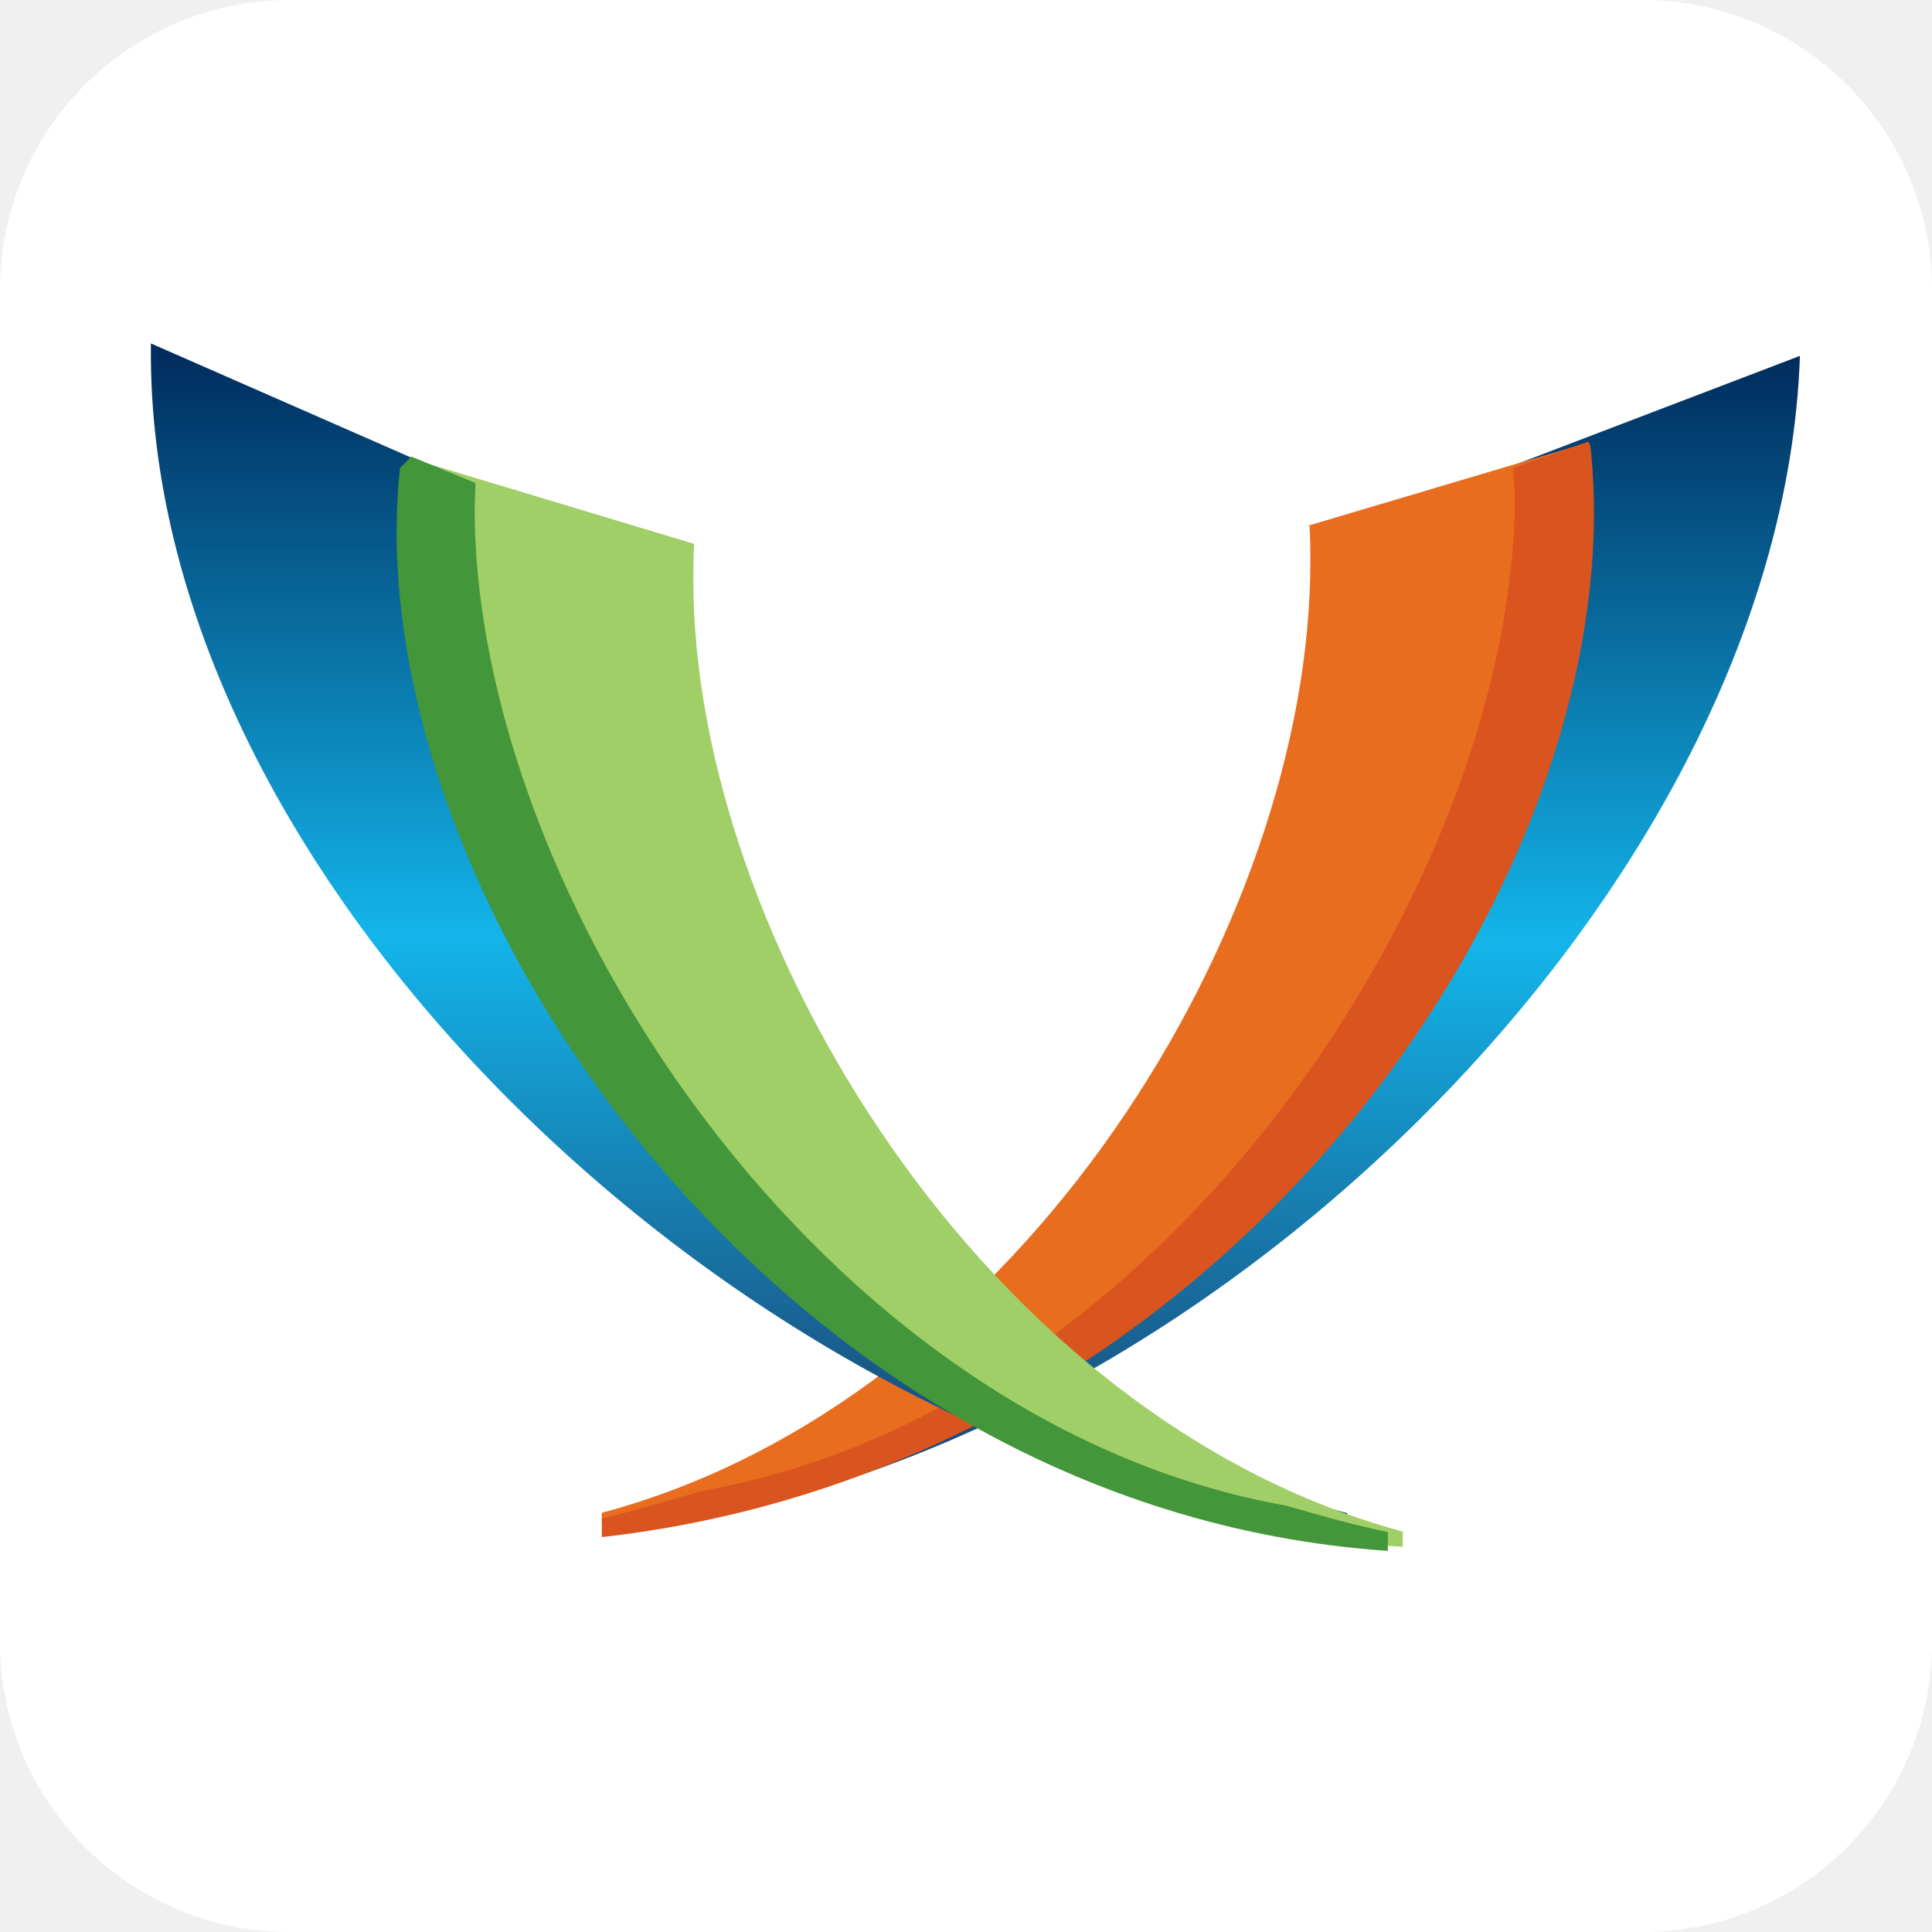
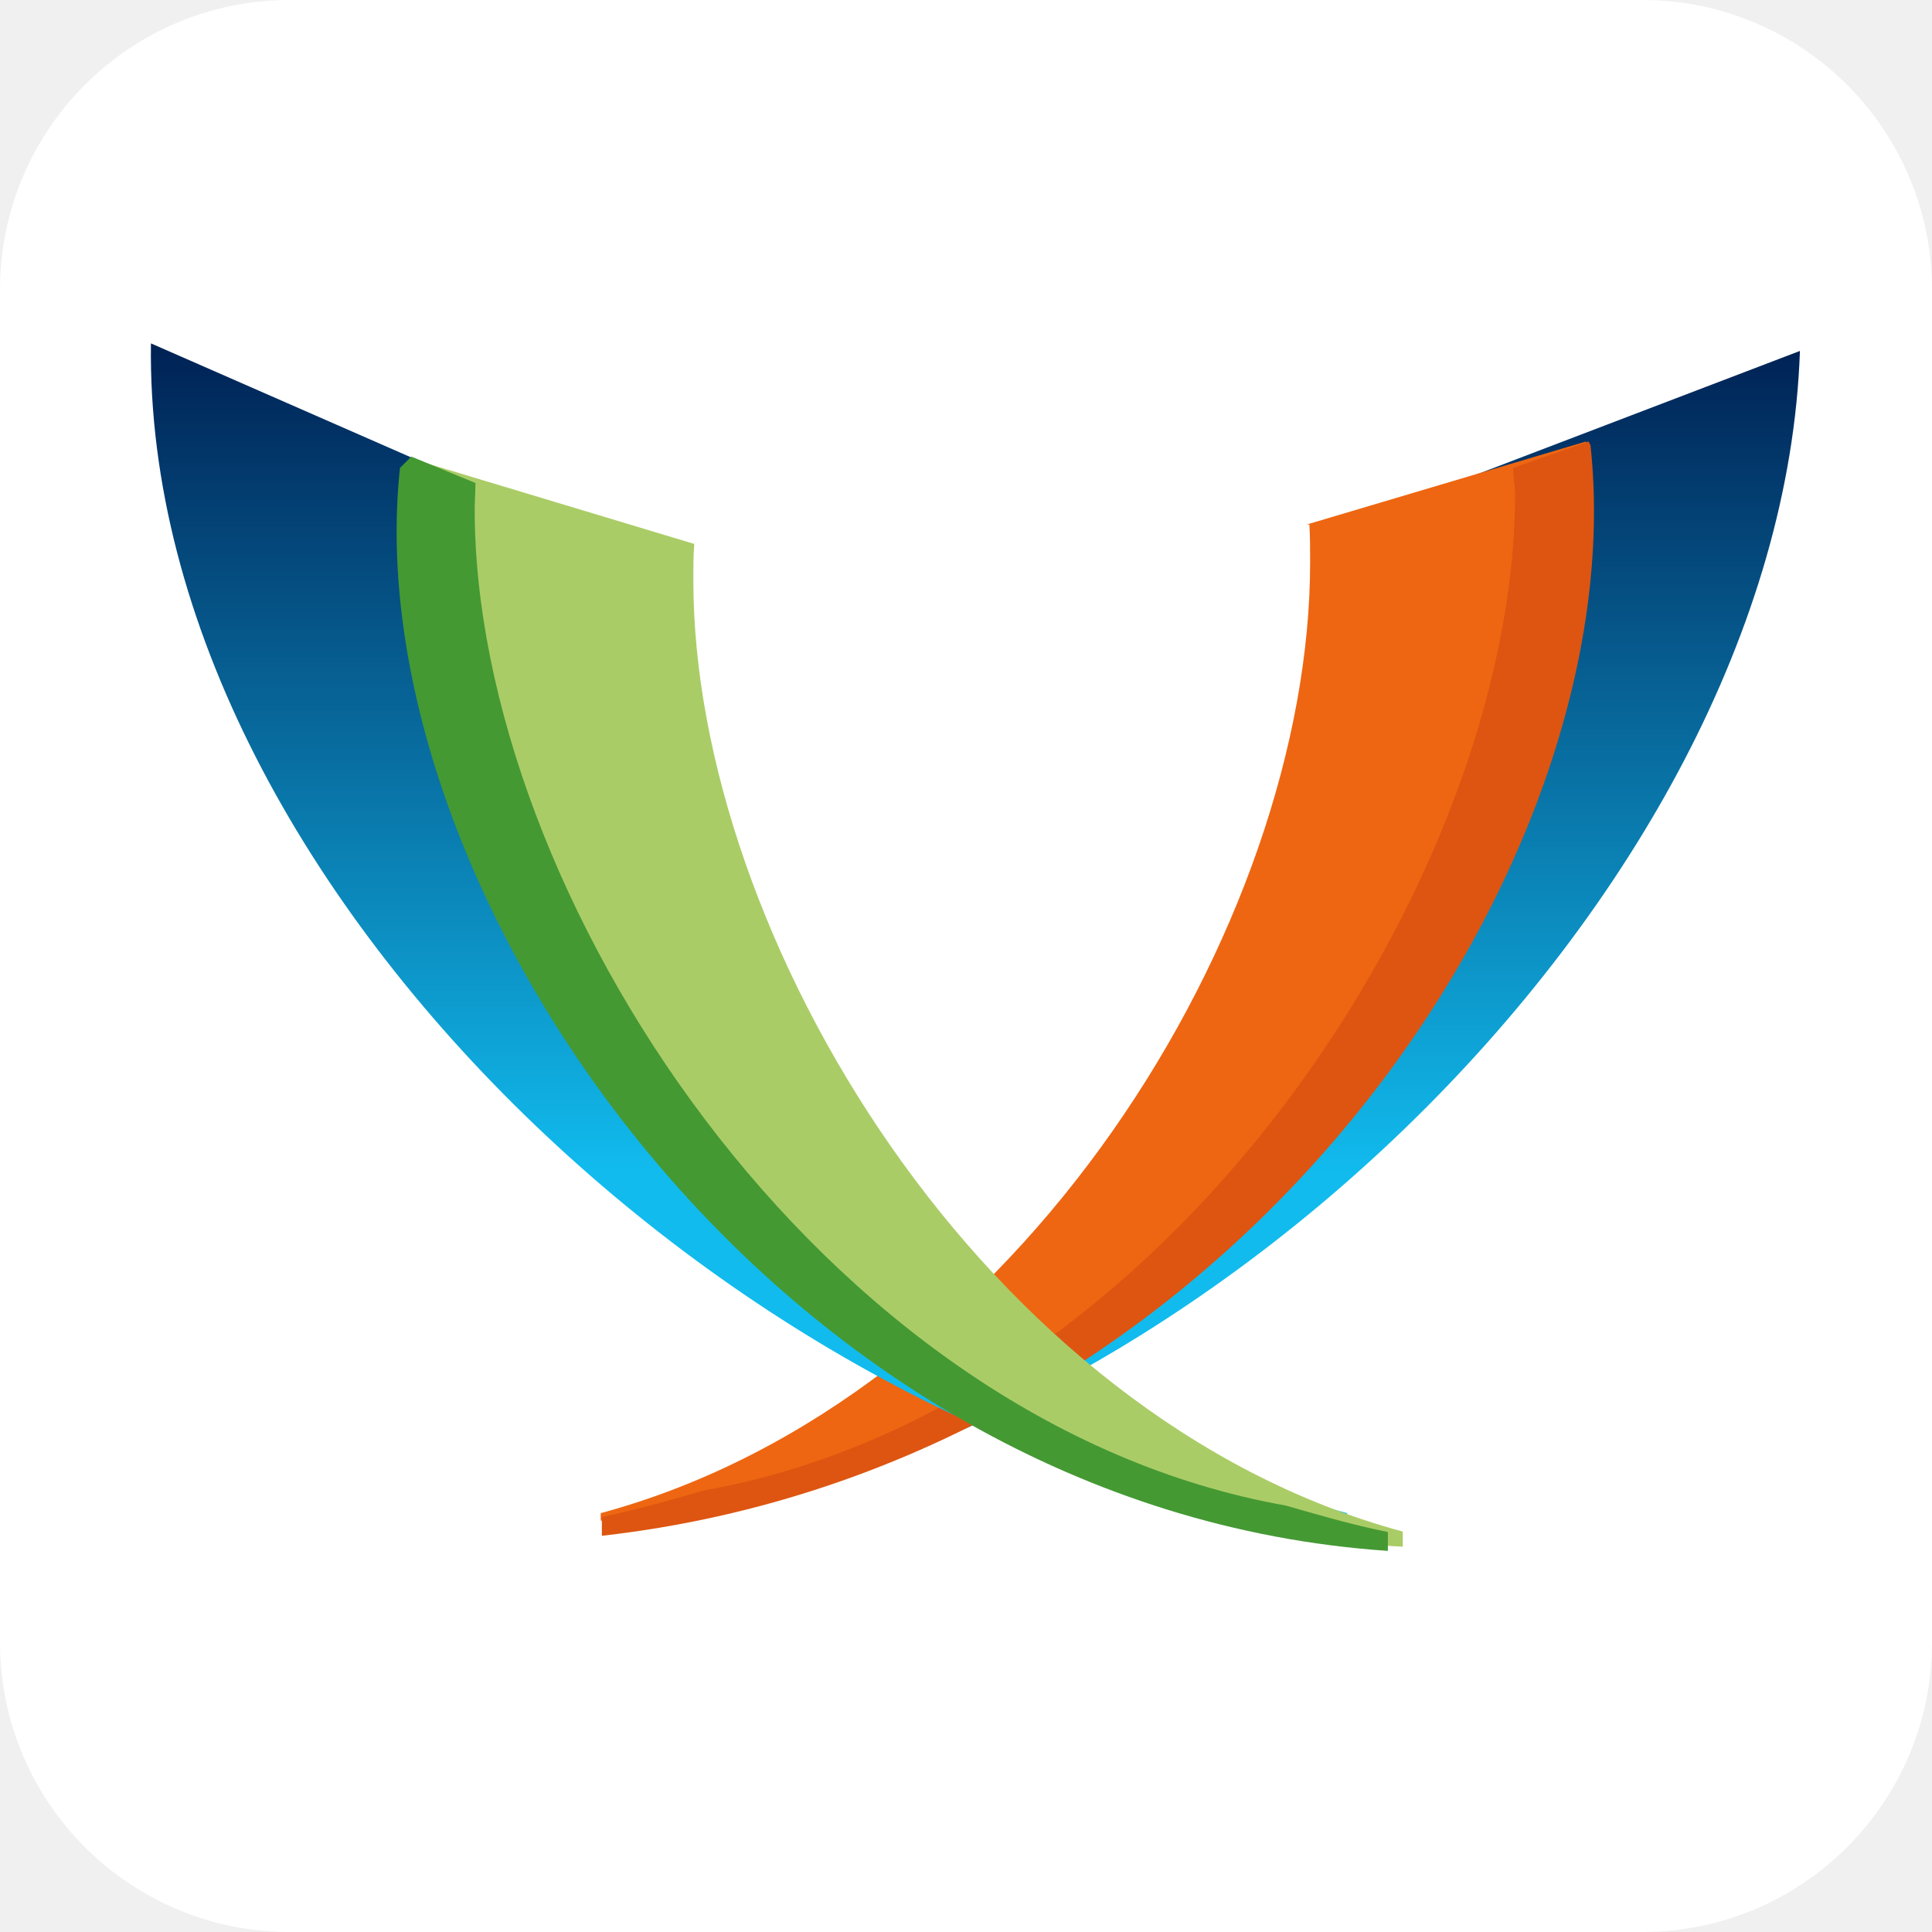
<svg xmlns="http://www.w3.org/2000/svg" aria-label="XMPP" role="img" viewBox="0 0 512 512">
-   <linearGradient id="a" x1="50%" y1="100%" x2="50%" y2="0%">
-     <stop offset="0" stop-color="#1b3967" />
-     <stop offset=".5" stop-color="#13b5ea" />
-     <stop offset="1" stop-color="#002b5c" />
+   <rect width="512" height="512" rx="15%" fill="#fff" />
+   <linearGradient id="a" x1=".5" y1="1" x2=".5" y2="0%">
+     <stop offset=".3" stop-color="#1be" />
+     <stop offset="1" stop-color="#025" />
  </linearGradient>
-   <rect width="512" height="512" rx="15%" fill="#fff" />
-   <path d="M386 131c.252 2.47-5 2-5 5 0 94-109 237-220 266.841v2.471c148.246-12 311-165 316-311l-89 34zm0 0" fill="url(#a)" />
-   <path d="M347 139c.252 3.212.252 6.429.252 9.883 0 96-76.593 222.368-187.777 252.017v2.47c145.774-9 262-156 262-269 0-5-.253-12-.996-17l-74 22zm0 0" fill="#e96d1f" />
-   <path d="M421 117l-20 7c0 2.471.495 5.436.495 7 0 101-91 242-215 264-7 2-17 5-27 7.412v4.942c168.011-19 274-178 262-289zm0 0" fill="#d9541e" />
-   <path d="M127 127c-.252 2.47 5 2 5 5 0 94 116 240 225 269v3.958C208 391 38 239 40 91.022l88.947 39zm0 0" fill="url(#a)" />
-   <path d="M184 144c-.253 3-.253 6-.253 9.883 0 93.889 77 222 188 252v4C225 403 110 254 110 139.691c0-5.935.24-11.607.983-17.542l73 22zm0 0" fill="#a0ce67" />
-   <path d="M109 121l17 7c0 2.47-.252 5.683-.2 7 0 101 91 242 215 264 7 2 17 5 27 7v5C205 400 94 235 106 124zm0 0" fill="#439639" />
+   <path d="M386 131c.2 2-5 2-5 5 0 94-109 237-220 266v2c148-12 311-165 316-311l-89 34zm" fill="url(#a)" />
+   <path d="M347 139c.2 3.2.2 6.4.2 10 0 96-77 222-188 252v2c145-9 262-156 262-269 0-5-.2-12-.9-17l-74 22zm" fill="#e61" />
+   <path d="M421 117l-20 7c0 2.4.5 5.4.5 7 0 101-91 242-215 264-7 2-17 5-27 7v5c168.0-19 274-178 262-289zm" fill="#d51" />
+   <path d="M127 127c-.3 2 5 2 5 5 0 94 116 240 225 269v4C208 391 38 239 40 91l89 39zm" fill="url(#a)" />
+   <path d="M184 144c-.253 3-.253 6-.253 9.883 0 93.889 77 222 188 252v4C225 403 110 254 110 139.691c0-5.935.24-11.607.983-17.542l73 22zm" fill="#ac6" />
+   <path d="M109 121l17 7c0 2.47-.252 6-.2 7 0 101 91 242 215 264 7 2 17 5 27 7v5C205 400 94 235 106 124zm" fill="#493" />
</svg>
